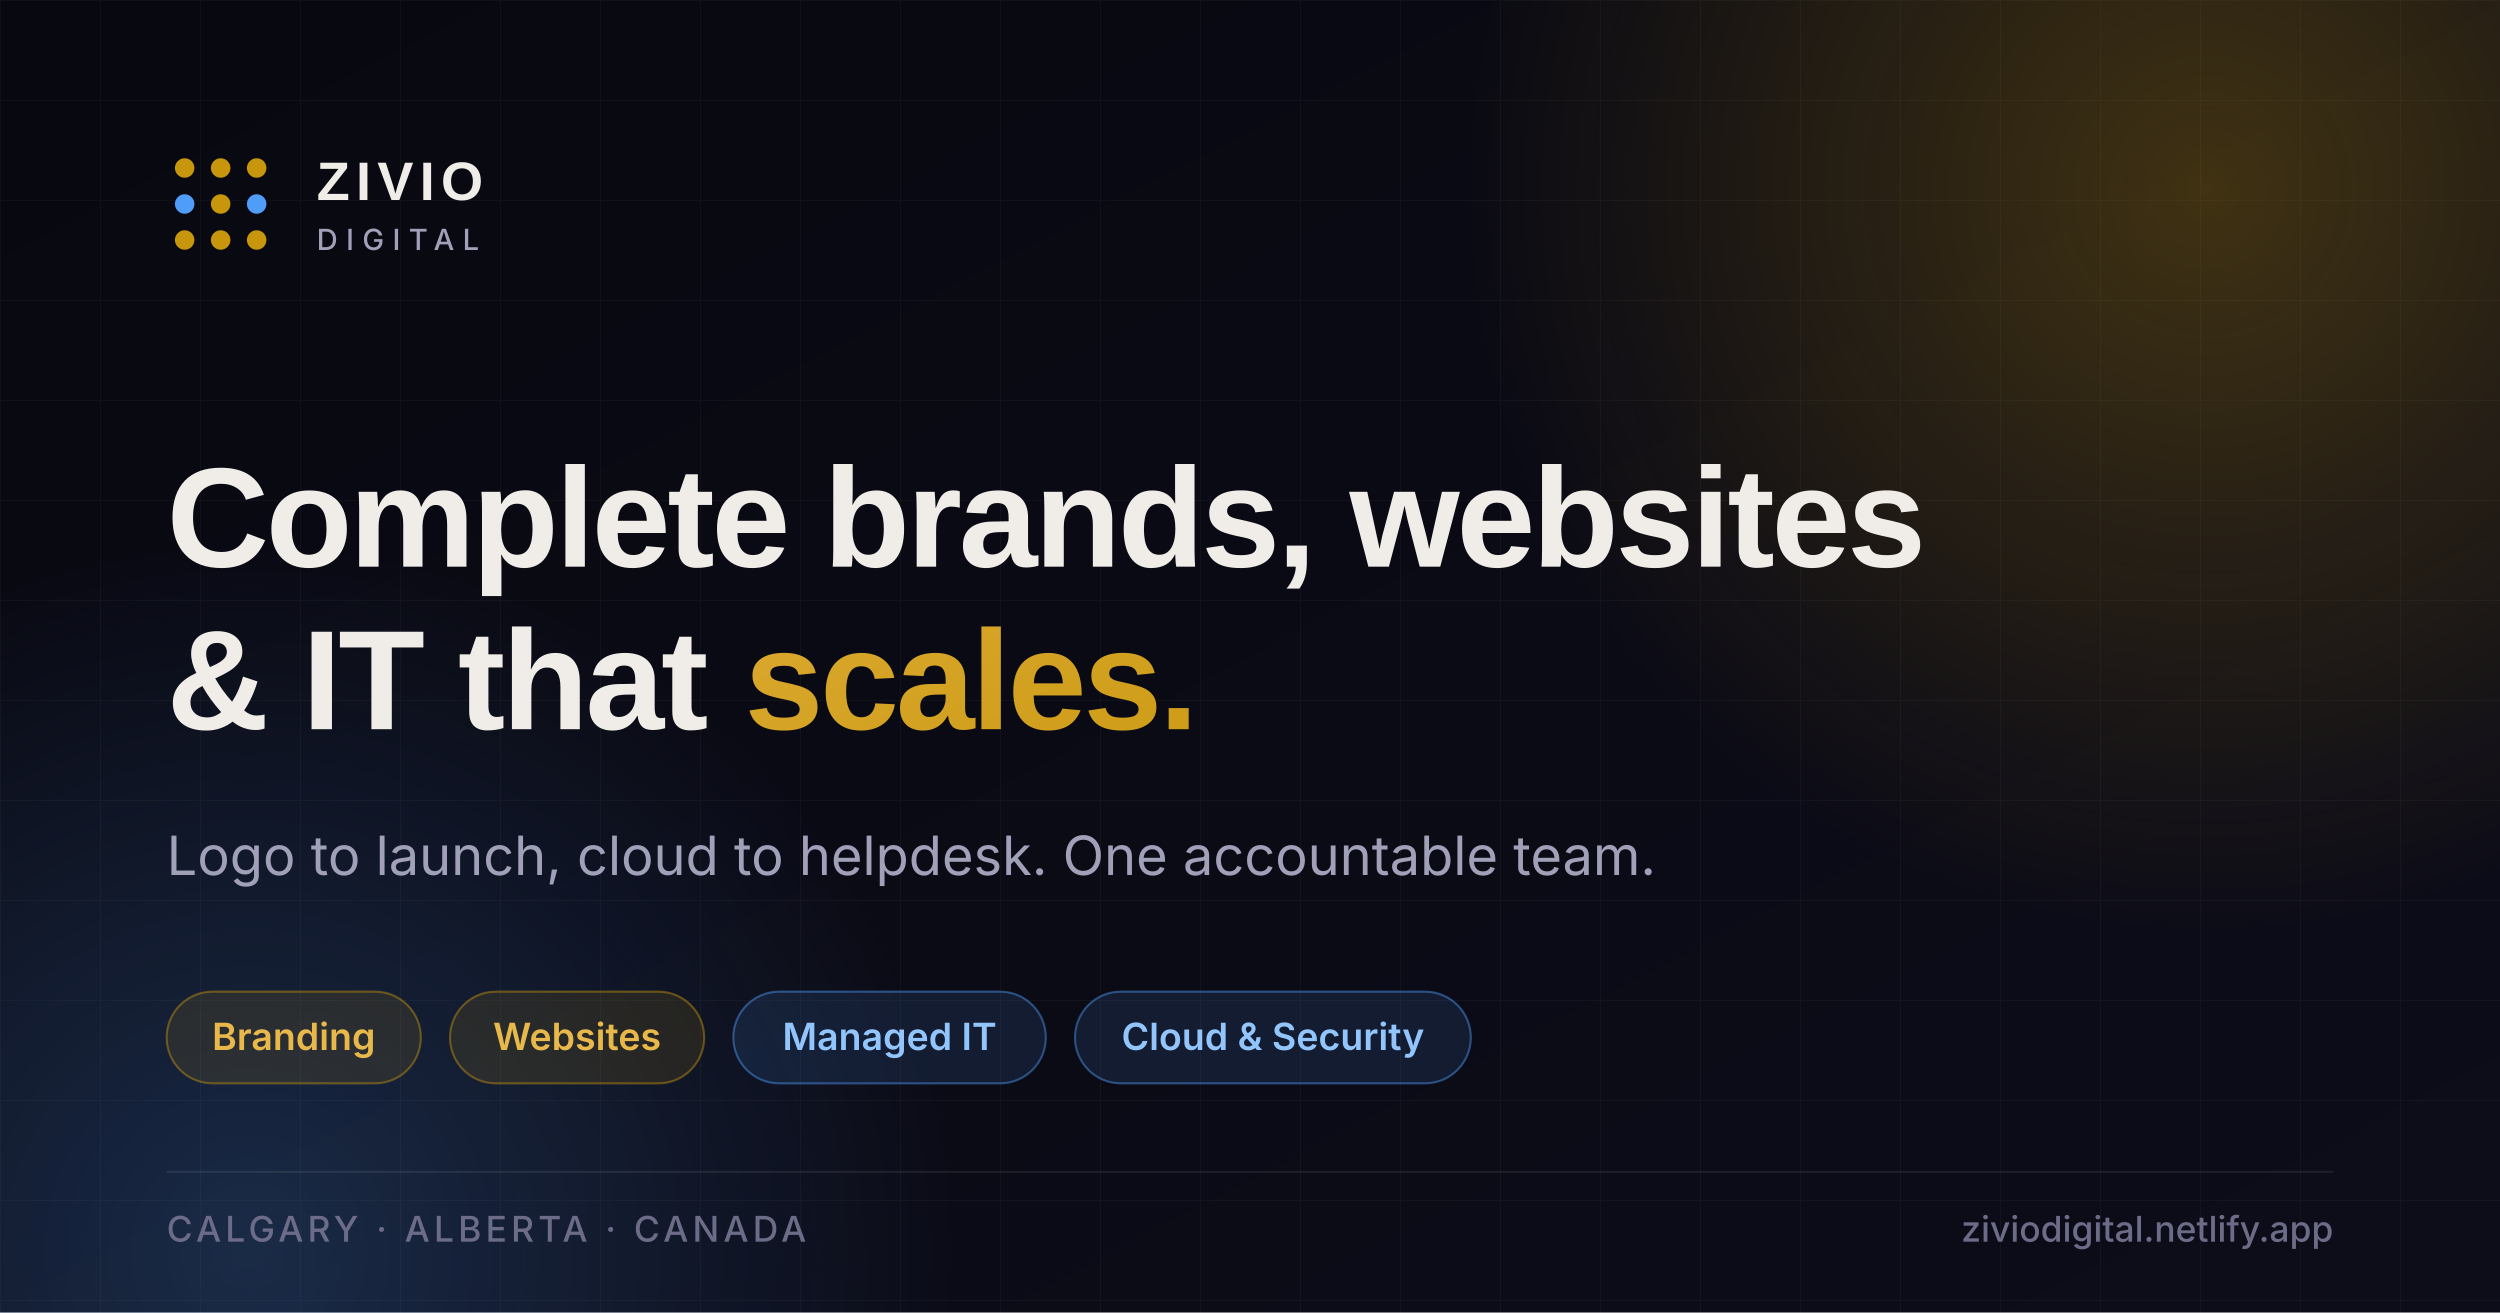
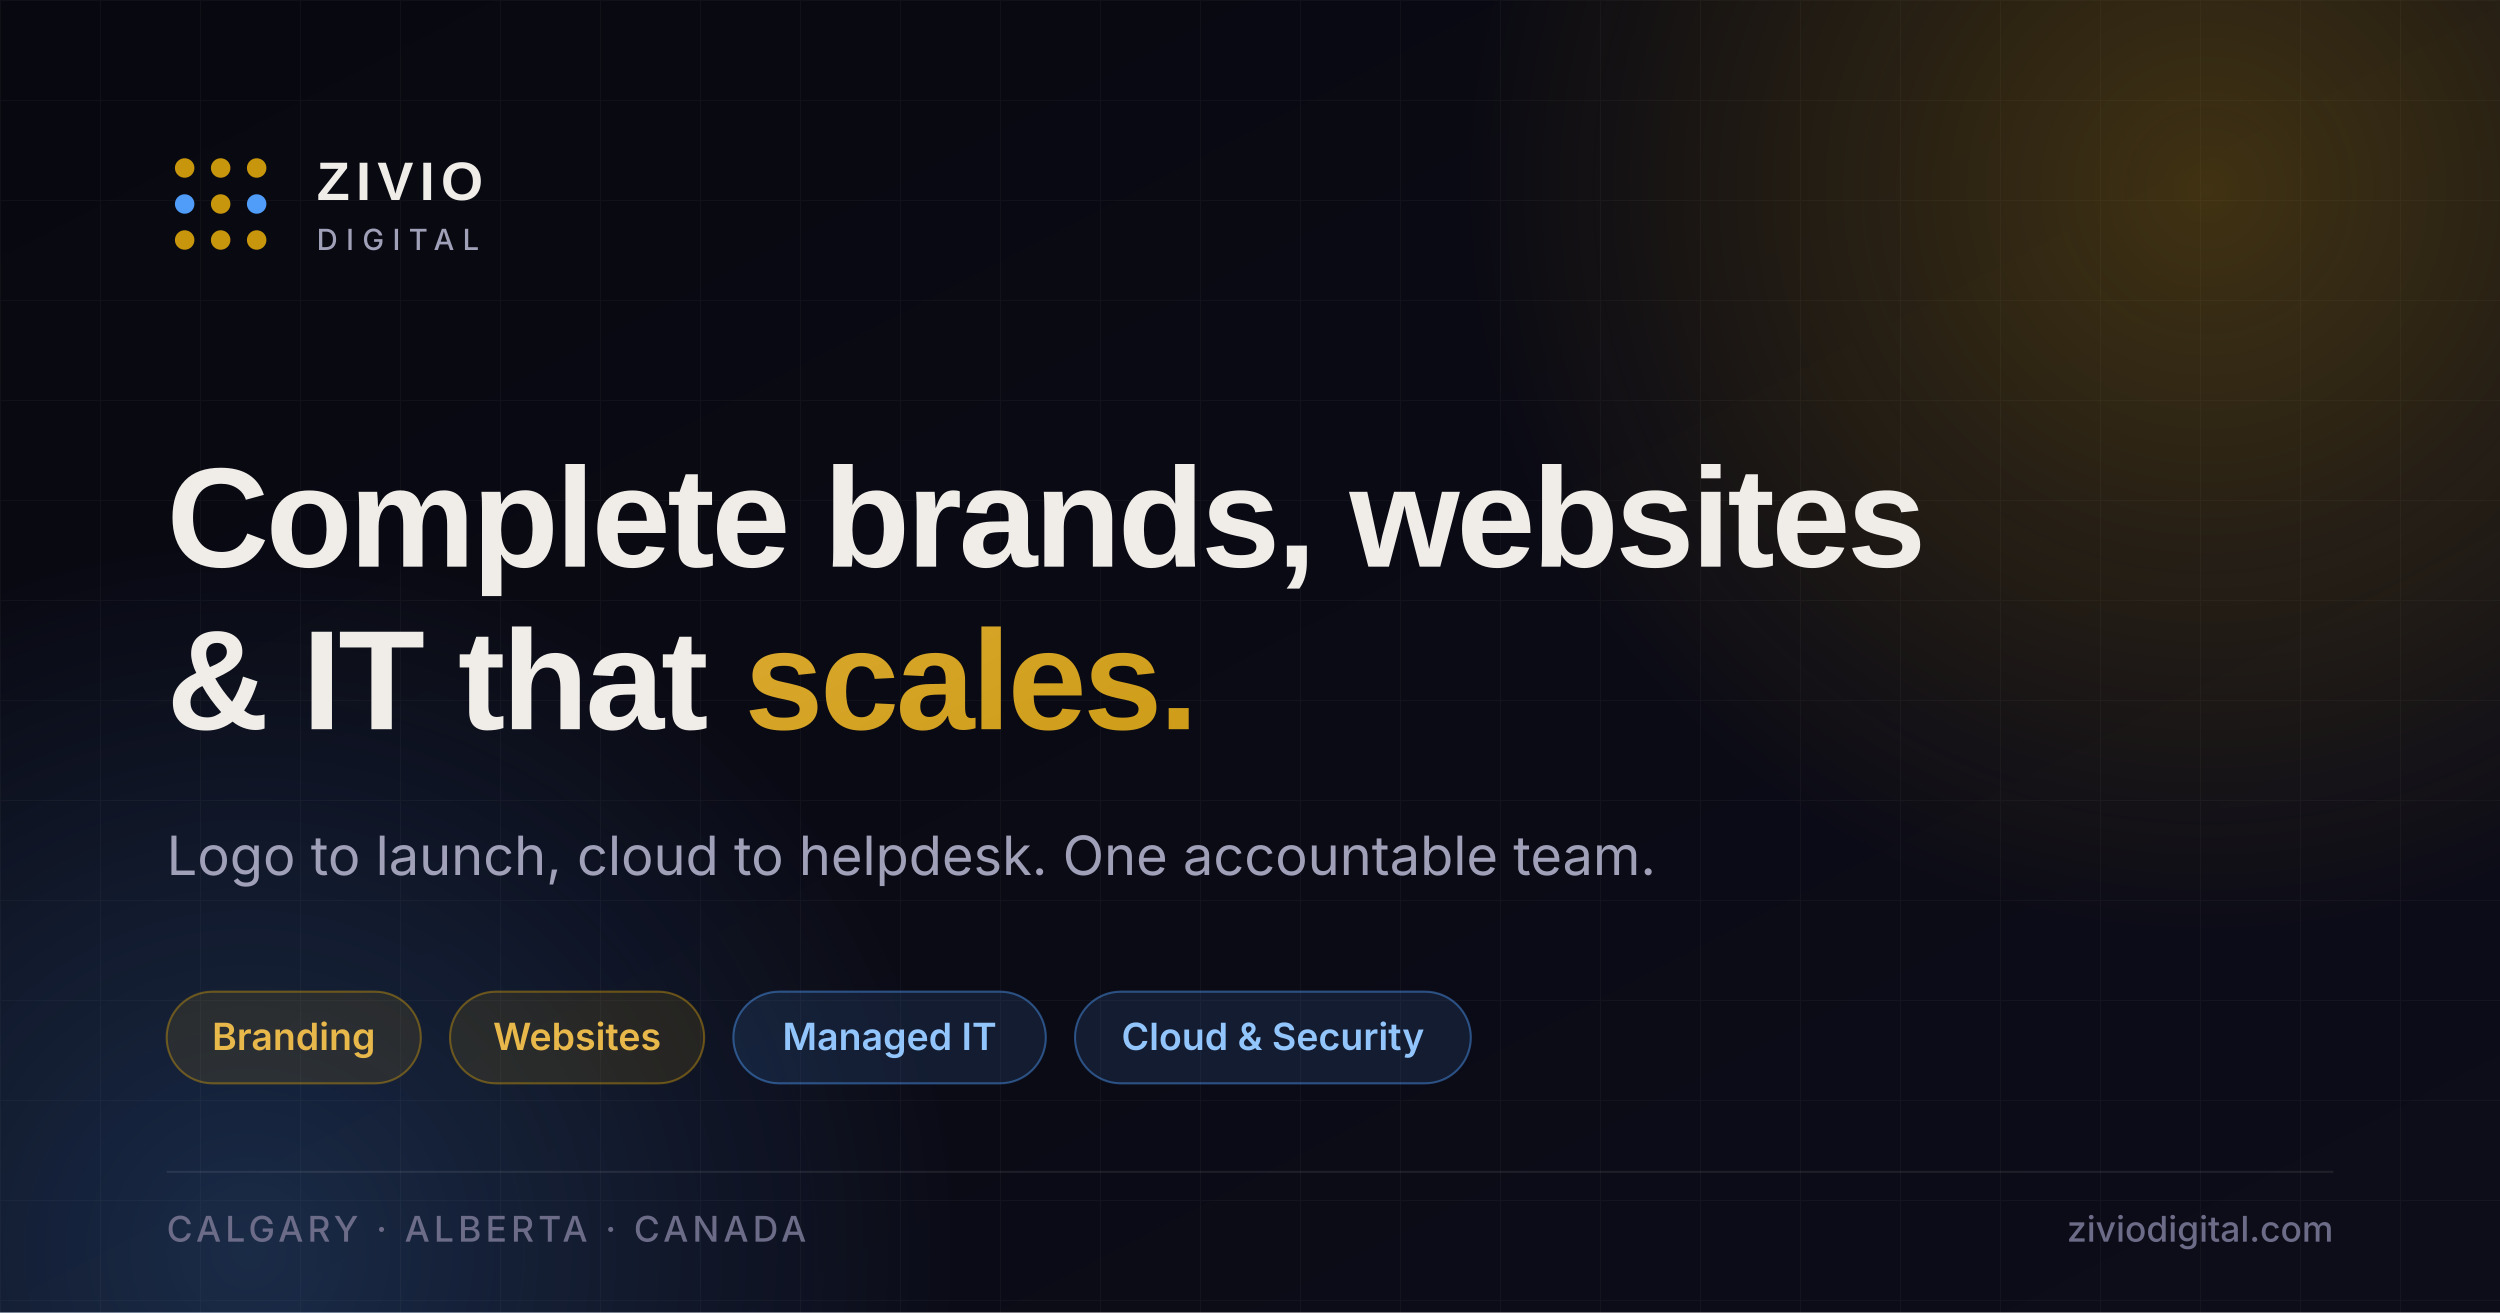
<svg xmlns="http://www.w3.org/2000/svg" viewBox="0 0 1200 630" width="1200" height="630">
  <defs>
    <style>
      .head { font-family: 'Plus Jakarta Sans', 'Segoe UI', Arial, sans-serif; }
      .body { font-family: Inter, 'Segoe UI', Arial, sans-serif; }
    </style>
    <linearGradient id="bg" x1="0" y1="0" x2="1" y2="1">
      <stop offset="0" stop-color="#080810" />
      <stop offset="1" stop-color="#0d0d1a" />
    </linearGradient>
    <linearGradient id="gold" x1="0" y1="0" x2="1" y2="0.3">
      <stop offset="0" stop-color="#e8b84b" />
      <stop offset="1" stop-color="#c8960c" />
    </linearGradient>
    <radialGradient id="glowGold" cx="0.5" cy="0.5" r="0.5">
      <stop offset="0" stop-color="#c8960c" stop-opacity="0.28" />
      <stop offset="1" stop-color="#c8960c" stop-opacity="0" />
    </radialGradient>
    <radialGradient id="glowBlue" cx="0.5" cy="0.5" r="0.5">
      <stop offset="0" stop-color="#4f9cf9" stop-opacity="0.22" />
      <stop offset="1" stop-color="#4f9cf9" stop-opacity="0" />
    </radialGradient>
    <pattern id="grid" width="48" height="48" patternUnits="userSpaceOnUse">
      <path d="M48 0H0V48" fill="none" stroke="#ffffff" stroke-opacity="0.035" stroke-width="1" />
    </pattern>
  </defs>
  <rect width="1200" height="630" fill="url(#bg)" />
  <rect width="1200" height="630" fill="url(#grid)" />
  <circle cx="1060" cy="90" r="360" fill="url(#glowGold)" />
  <circle cx="120" cy="600" r="340" fill="url(#glowBlue)" />
  <g transform="translate(80 72)">
    <g transform="scale(0.72)">
      <circle cx="12" cy="12" r="6.5" fill="#c8960c" />
      <circle cx="36" cy="12" r="6.5" fill="#c8960c" />
      <circle cx="60" cy="12" r="6.5" fill="#c8960c" />
      <circle cx="12" cy="36" r="6.5" fill="#4f9cf9" />
      <circle cx="36" cy="36" r="6.5" fill="#c8960c" />
      <circle cx="60" cy="36" r="6.5" fill="#4f9cf9" />
      <circle cx="12" cy="60" r="6.5" fill="#c8960c" />
      <circle cx="36" cy="60" r="6.5" fill="#c8960c" />
      <circle cx="60" cy="60" r="6.5" fill="#c8960c" />
    </g>
    <text x="72" y="24" class="head" font-size="26" font-weight="800" fill="#f0ede8" letter-spacing="3">ZIVIO</text>
    <text x="72" y="48" class="body" font-size="14" font-weight="500" fill="#a0a0b8" letter-spacing="4">DIGITAL</text>
  </g>
  <text class="head" font-size="68" font-weight="800" fill="#f0ede8" letter-spacing="-1.5">
    <tspan x="80" y="272">Complete brands, websites</tspan>
    <tspan x="80" y="350">&amp; IT that <tspan fill="url(#gold)">scales.</tspan>
    </tspan>
  </text>
  <text x="80" y="420" class="body" font-size="26" fill="#a0a0b8">Logo to launch, cloud to helpdesk. One accountable team.</text>
  <g class="body" font-size="18" font-weight="600">
    <rect x="80" y="476" width="122" height="44" rx="22" fill="#c8960c" fill-opacity="0.12" stroke="#c8960c" stroke-opacity="0.45" />
    <text x="141" y="504" text-anchor="middle" fill="#e8b84b">Branding</text>
    <rect x="216" y="476" width="122" height="44" rx="22" fill="#c8960c" fill-opacity="0.12" stroke="#c8960c" stroke-opacity="0.45" />
    <text x="277" y="504" text-anchor="middle" fill="#e8b84b">Websites</text>
    <rect x="352" y="476" width="150" height="44" rx="22" fill="#4f9cf9" fill-opacity="0.12" stroke="#4f9cf9" stroke-opacity="0.45" />
    <text x="427" y="504" text-anchor="middle" fill="#93c5fd">Managed IT</text>
    <rect x="516" y="476" width="190" height="44" rx="22" fill="#4f9cf9" fill-opacity="0.12" stroke="#4f9cf9" stroke-opacity="0.45" />
    <text x="611" y="504" text-anchor="middle" fill="#93c5fd">Cloud &amp; Security</text>
  </g>
  <rect x="80" y="562" width="1040" height="1" fill="#ffffff" fill-opacity="0.08" />
  <text x="80" y="596" class="body" font-size="17" font-weight="500" fill="#6c6c88" letter-spacing="2">CALGARY · ALBERTA · CANADA</text>
-   <text x="1120" y="596" class="body" font-size="17" font-weight="500" fill="#6c6c88" text-anchor="end">ziviodigital.netlify.app</text>
+   <text x="1120" y="596" class="body" font-size="17" font-weight="500" fill="#6c6c88" text-anchor="end">ziviodigital.com</text>
</svg>
